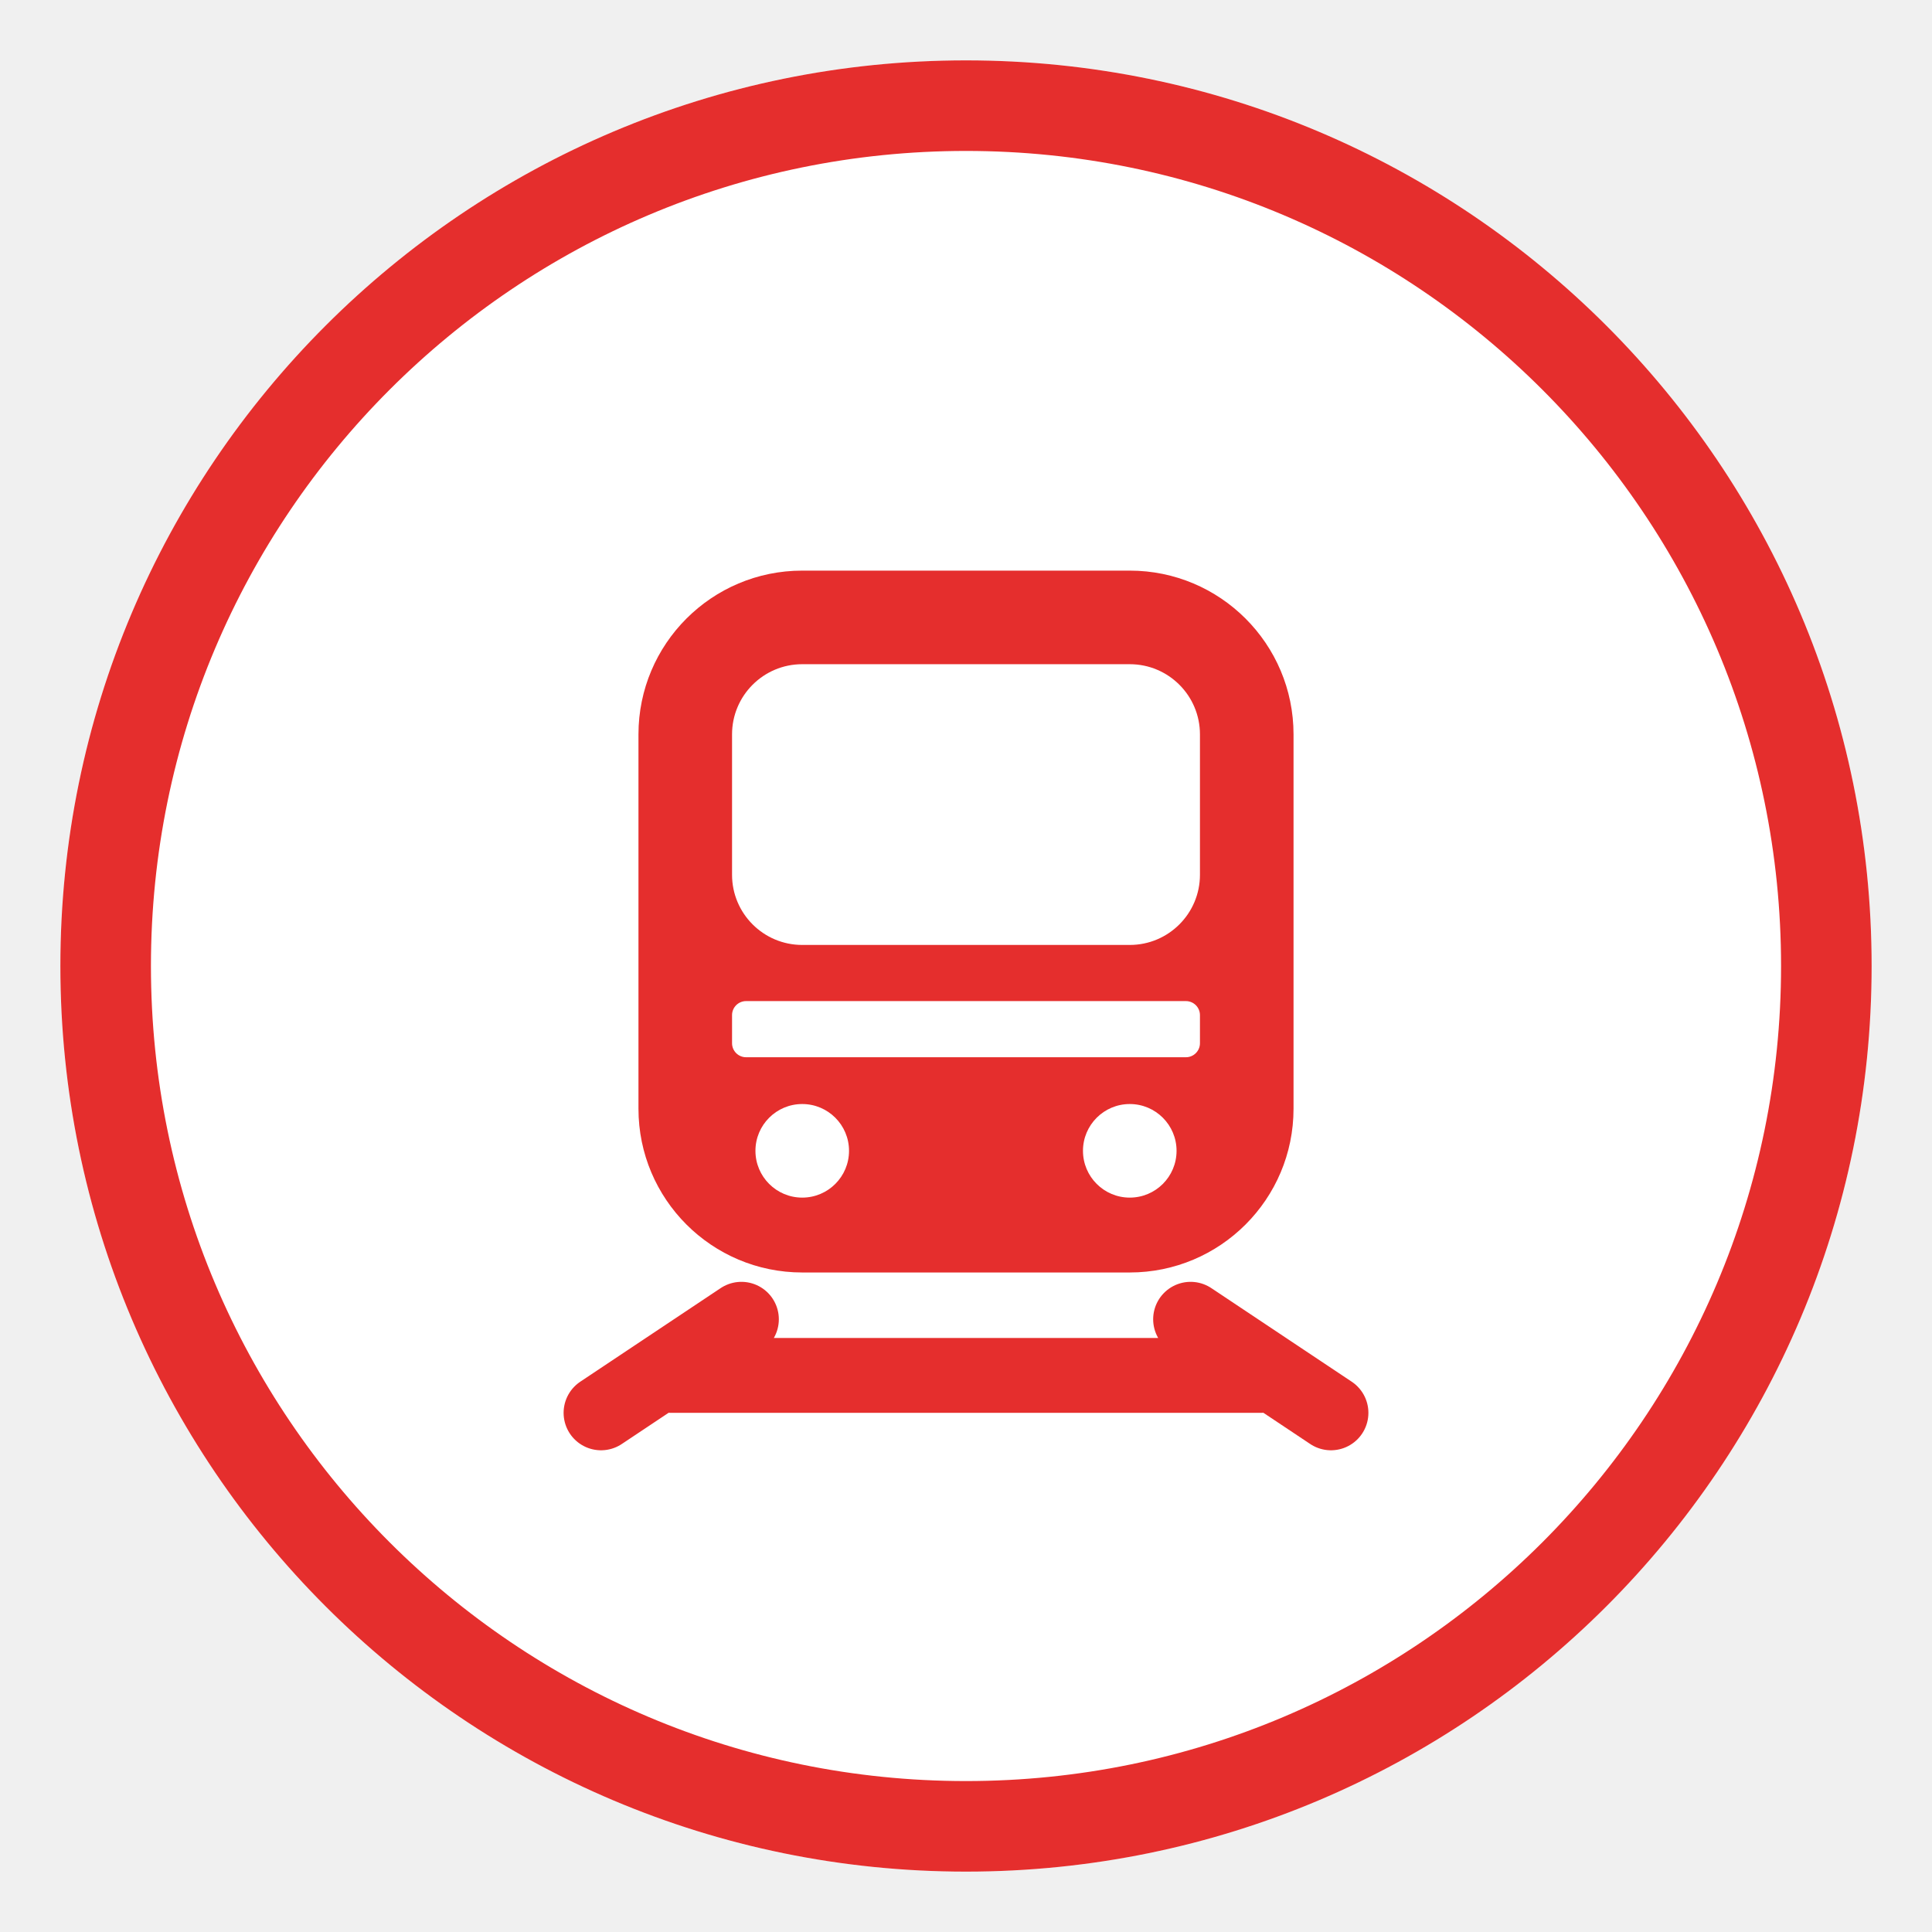
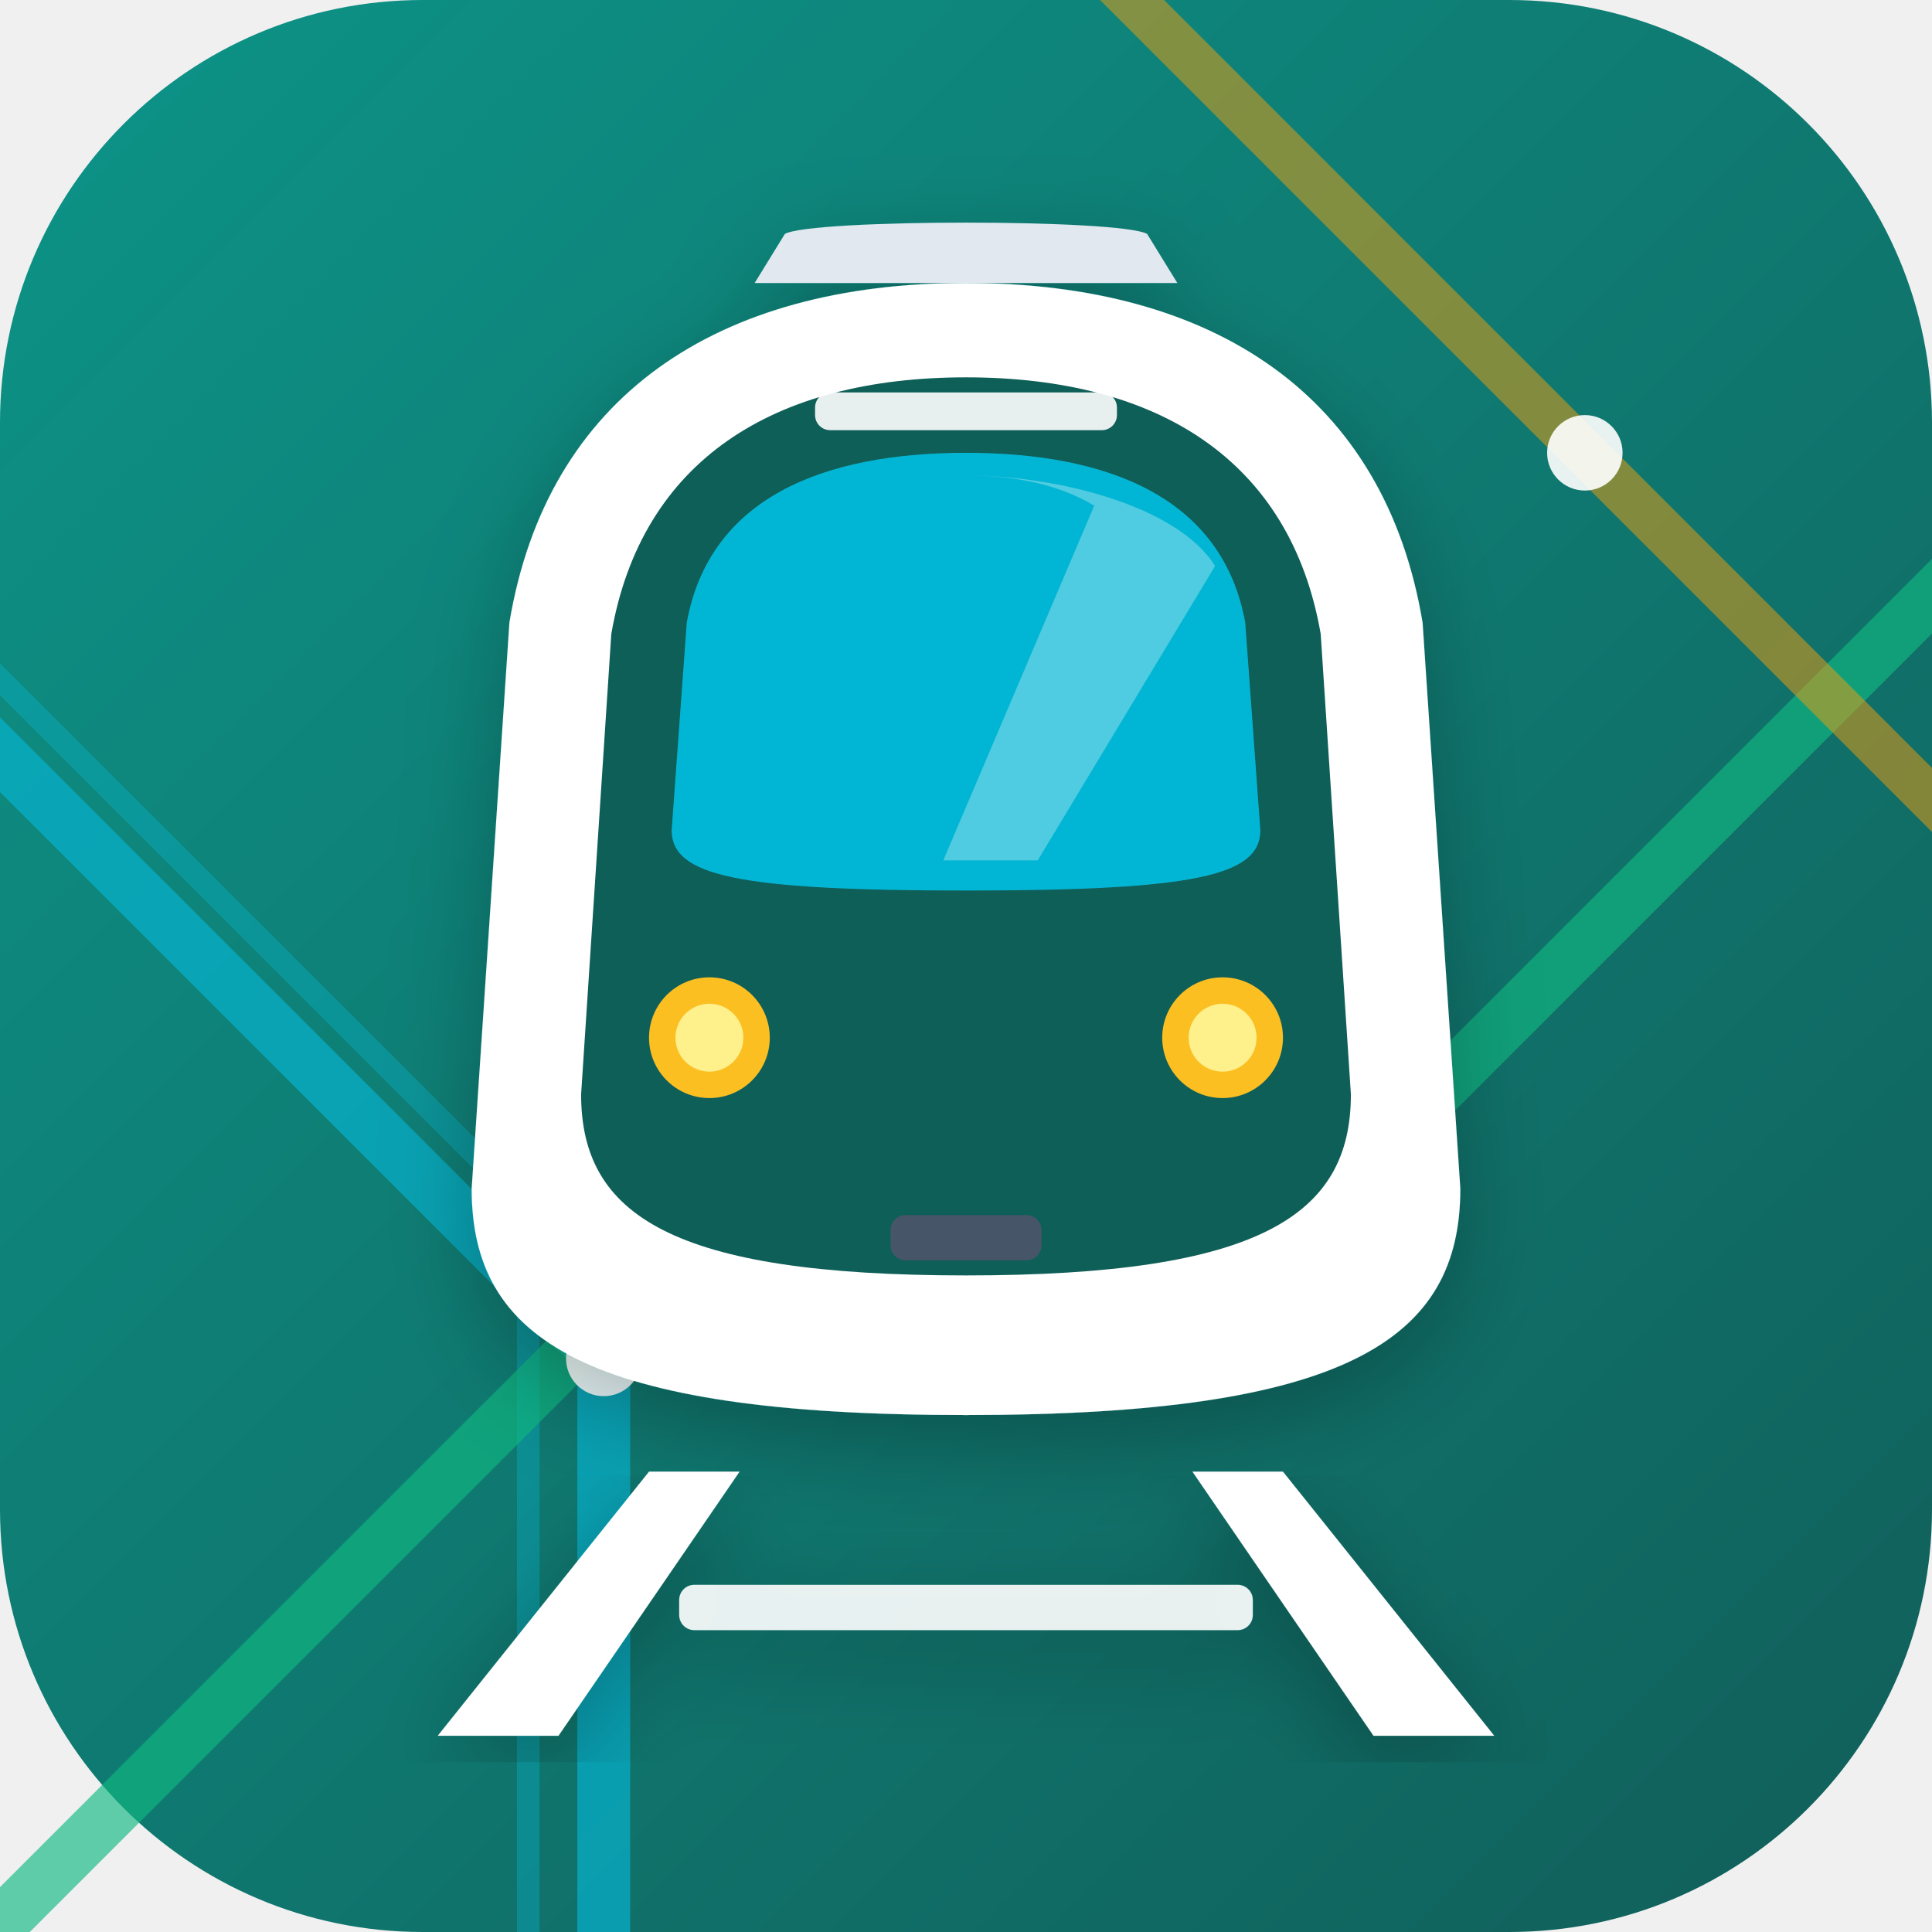
<svg xmlns="http://www.w3.org/2000/svg" viewBox="0 0 512 512" width="512" height="512">
-   <circle cx="256" cy="256" r="240" fill="#FFFFFF" />
-   <circle cx="256" cy="256" r="228" fill="none" stroke="#E52E2D" stroke-width="24" />
-   <g transform="translate(256, 256) scale(0.62) translate(-256, -265)">
-     <rect x="116" y="96" width="280" height="300" rx="70" fill="#E52E2D" />
-     <rect x="156" y="136" width="200" height="120" rx="30" fill="#FFFFFF" />
-     <rect x="156" y="280" width="200" height="24" rx="6" fill="#FFFFFF" />
-     <circle cx="186" cy="344" r="20" fill="#FFFFFF" />
-     <circle cx="326" cy="344" r="20" fill="#FFFFFF" />
-     <path d="M 160 416 L 100 456 M 352 416 L 412 456 M 130 440 L 382 440" stroke="#E52E2D" stroke-width="32" stroke-linecap="round" />
+   <defs>
+     <linearGradient id="bgGrad" x1="0%" y1="0%" x2="100%" y2="100%">
+       <stop offset="0%" stop-color="#0D9488" />
+       <stop offset="100%" stop-color="#115E59" />
+     </linearGradient>
+     <filter id="shadow" x="-10%" y="-10%" width="120%" height="120%">
+       <feDropShadow dx="0" dy="8" stdDeviation="12" flood-color="#000000" flood-opacity="0.25" />
+     </filter>
+   </defs>
+   <rect x="0" y="0" width="512" height="512" rx="112" fill="url(#bgGrad)" />
+   <path d="M-20 180 L160 360 L160 530" fill="none" stroke="#06B6D4" stroke-width="14" stroke-linecap="round" stroke-linejoin="round" opacity="0.65" />
+   <path d="M-20 160 L140 320 L140 530" fill="none" stroke="#06B6D4" stroke-width="6" stroke-linecap="round" opacity="0.35" />
+   <path d="M530 140 L340 330 L180 330 L-20 530" fill="none" stroke="#10B981" stroke-width="14" stroke-linecap="round" stroke-linejoin="round" opacity="0.65" />
+   <path d="M280 -20 L420 120 L530 230" fill="none" stroke="#F59E0B" stroke-width="12" stroke-linecap="round" opacity="0.5" />
+   <circle cx="160" cy="360" r="10" fill="#FFFFFF" opacity="0.9" />
+   <circle cx="340" cy="330" r="10" fill="#FFFFFF" opacity="0.9" />
+   <circle cx="420" cy="120" r="10" fill="#FFFFFF" opacity="0.9" />
+   <g filter="url(#shadow)">
+     <path d="M256 75              C190 75 145 105 135 165              L125 315              C125 355 155 375 256 375              C357 375 387 355 387 315              L377 165              C367 105 322 75 256 75 Z" fill="#FFFFFF" />
+     <path d="M200 75 L208 62 C215 58 297 58 304 62 L312 75 Z" fill="#E2E8F0" />
+     <path d="M256 100              C205 100 170 122 162 168              L154 290              C154 322 178 338 256 338              C334 338 358 322 358 290              L350 168              C342 122 307 100 256 100 Z" fill="#115E59" />
+     <path d="M256 120              C218 120 188 132 182 165              L178 220              C178 232 195 236 256 236              C317 236 334 232 334 220              L330 165              C324 132 294 120 256 120 Z" fill="#06B6D4" />
+     <path d="M256 126 C280 126 312 134 322 150 L275 228 L250 228 L290 134 C280 128 268 126 256 126 Z" fill="#FFFFFF" opacity="0.3" />
+     <rect x="216" y="104" width="80" height="10" rx="4" fill="#FFFFFF" opacity="0.9" />
+     <circle cx="188" cy="275" r="16" fill="#FBBF24" />
+     <circle cx="188" cy="275" r="9" fill="#FEF08A" />
+     <circle cx="324" cy="275" r="16" fill="#FBBF24" />
+     <circle cx="324" cy="275" r="9" fill="#FEF08A" />
+     <rect x="236" y="322" width="40" height="12" rx="4" fill="#475569" />
+   </g>
+   <g filter="url(#shadow)">
+     <polygon points="172,390 196,390 148,460 116,460" fill="#FFFFFF" />
+     <polygon points="340,390 316,390 364,460 396,460" fill="#FFFFFF" />
+     <rect x="180" y="420" width="152" height="12" rx="4" fill="#FFFFFF" opacity="0.9" />
  </g>
</svg>
